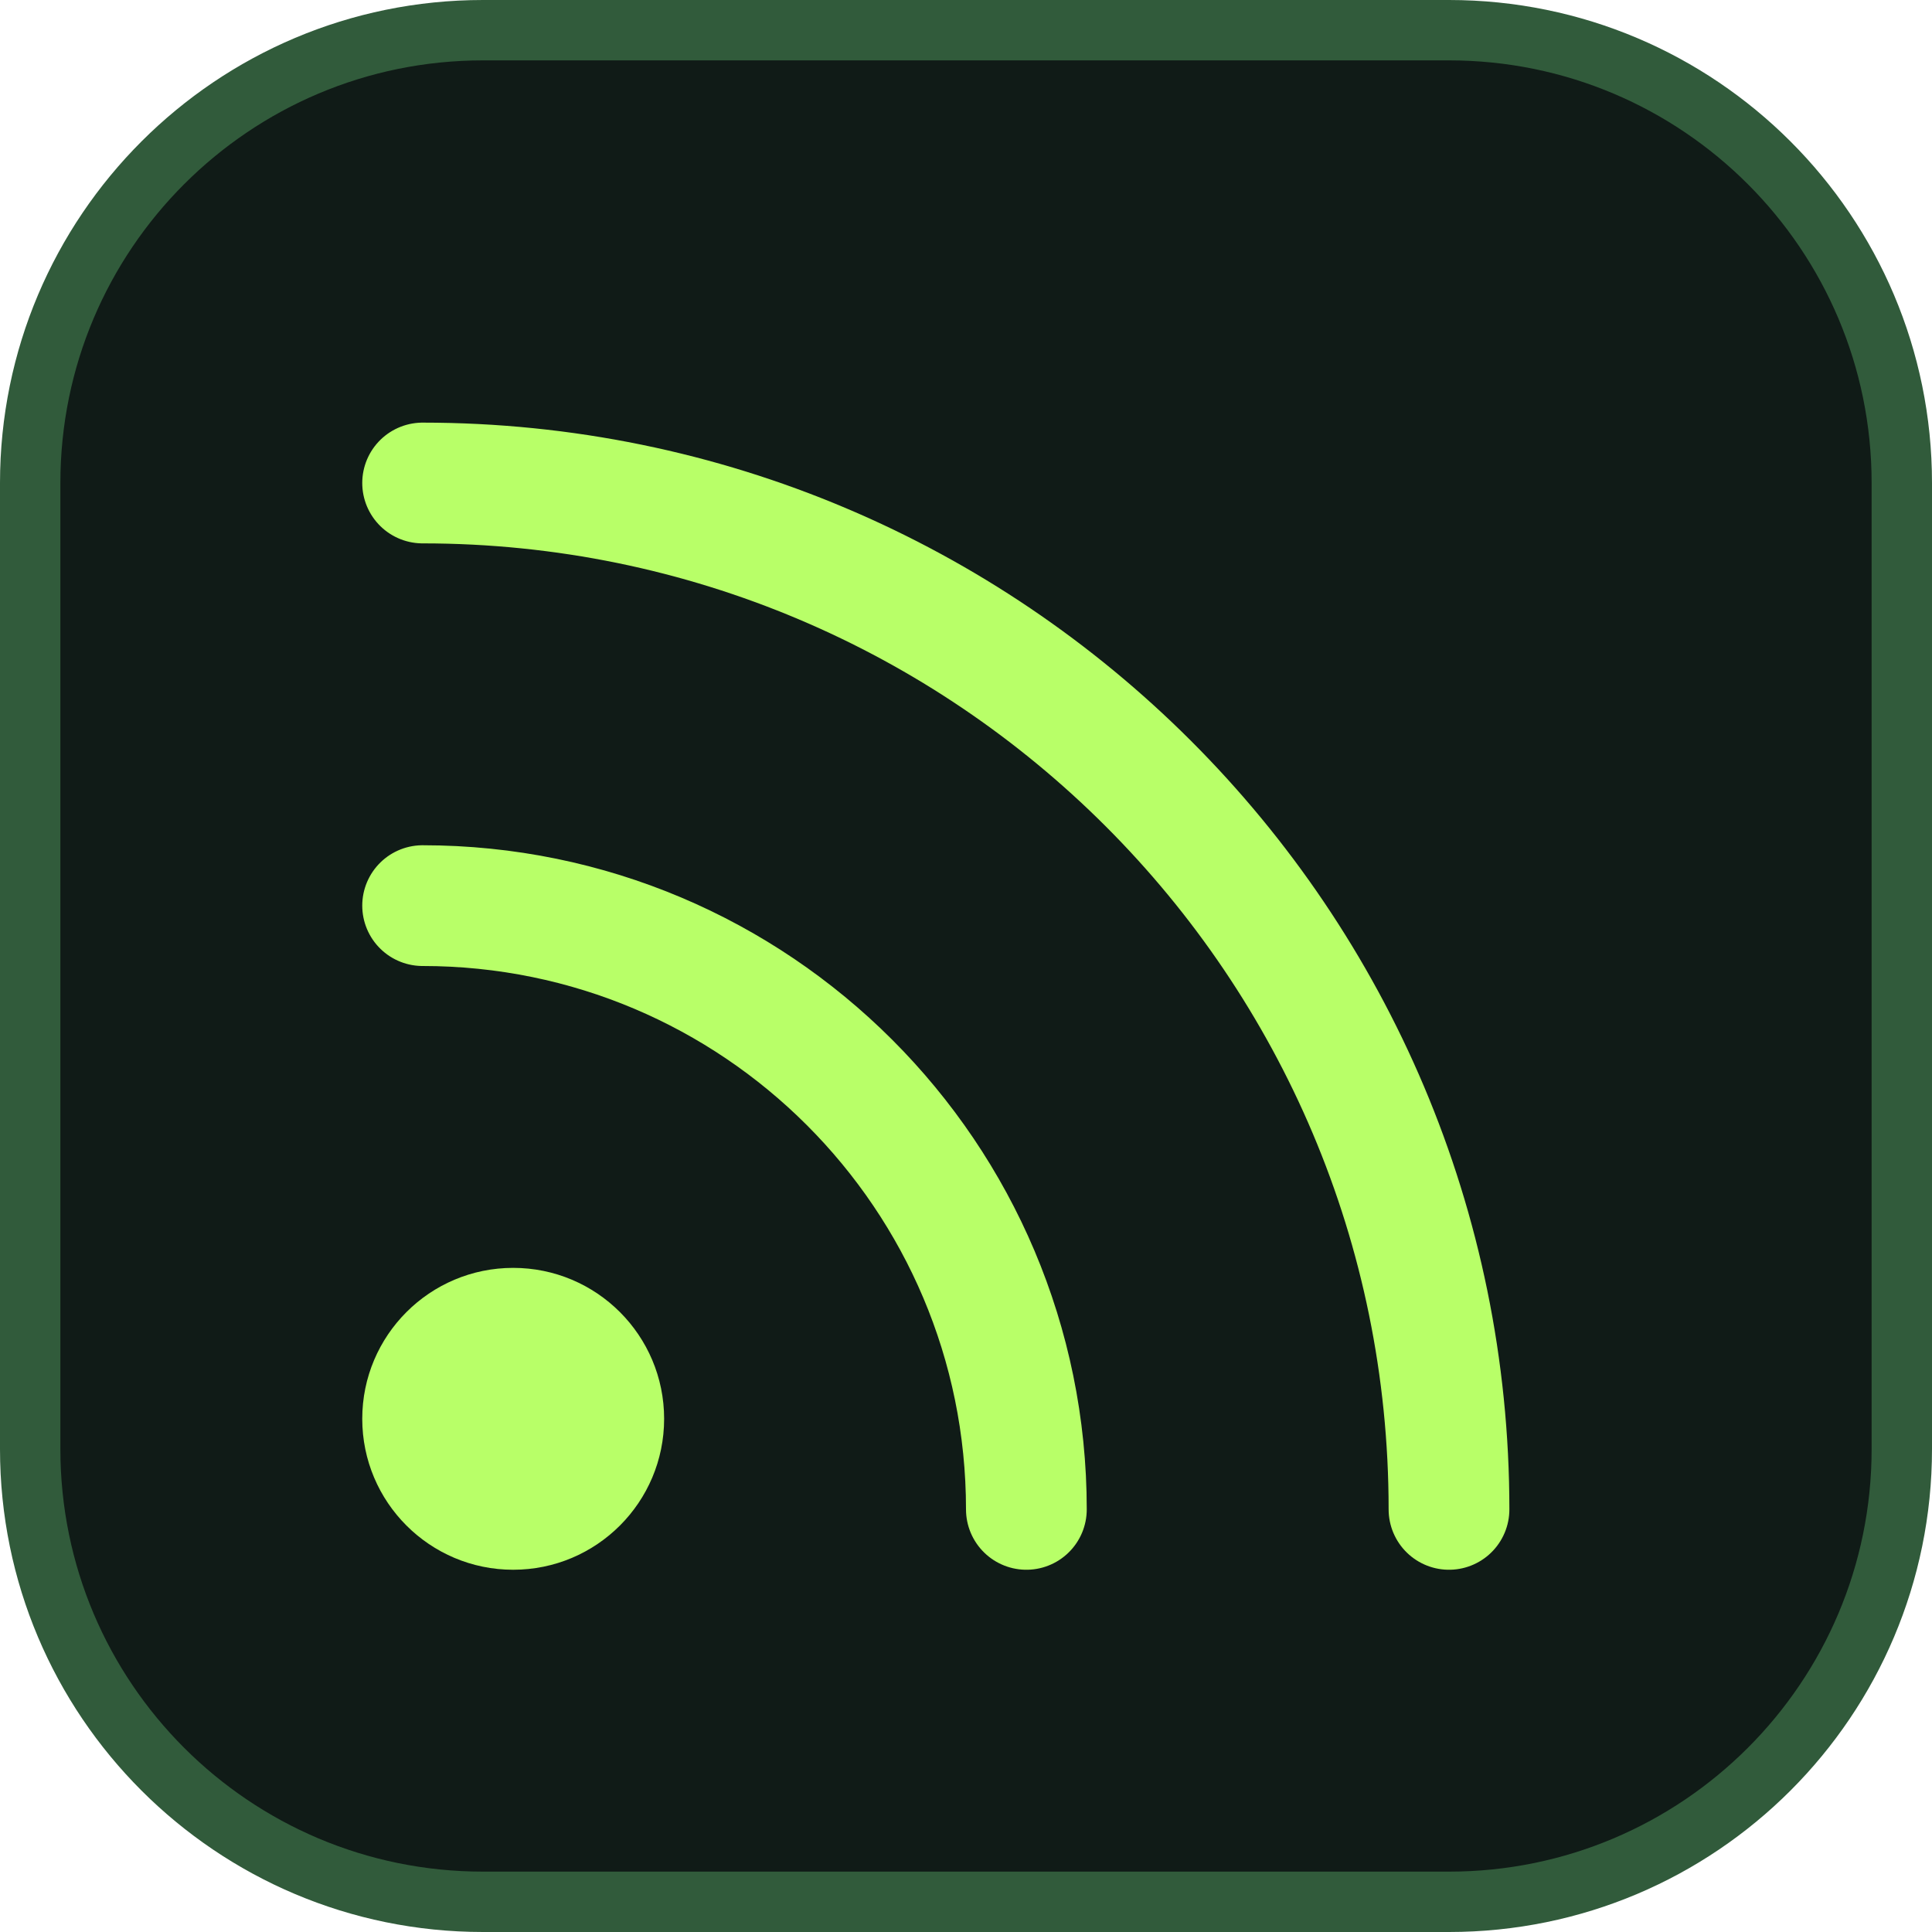
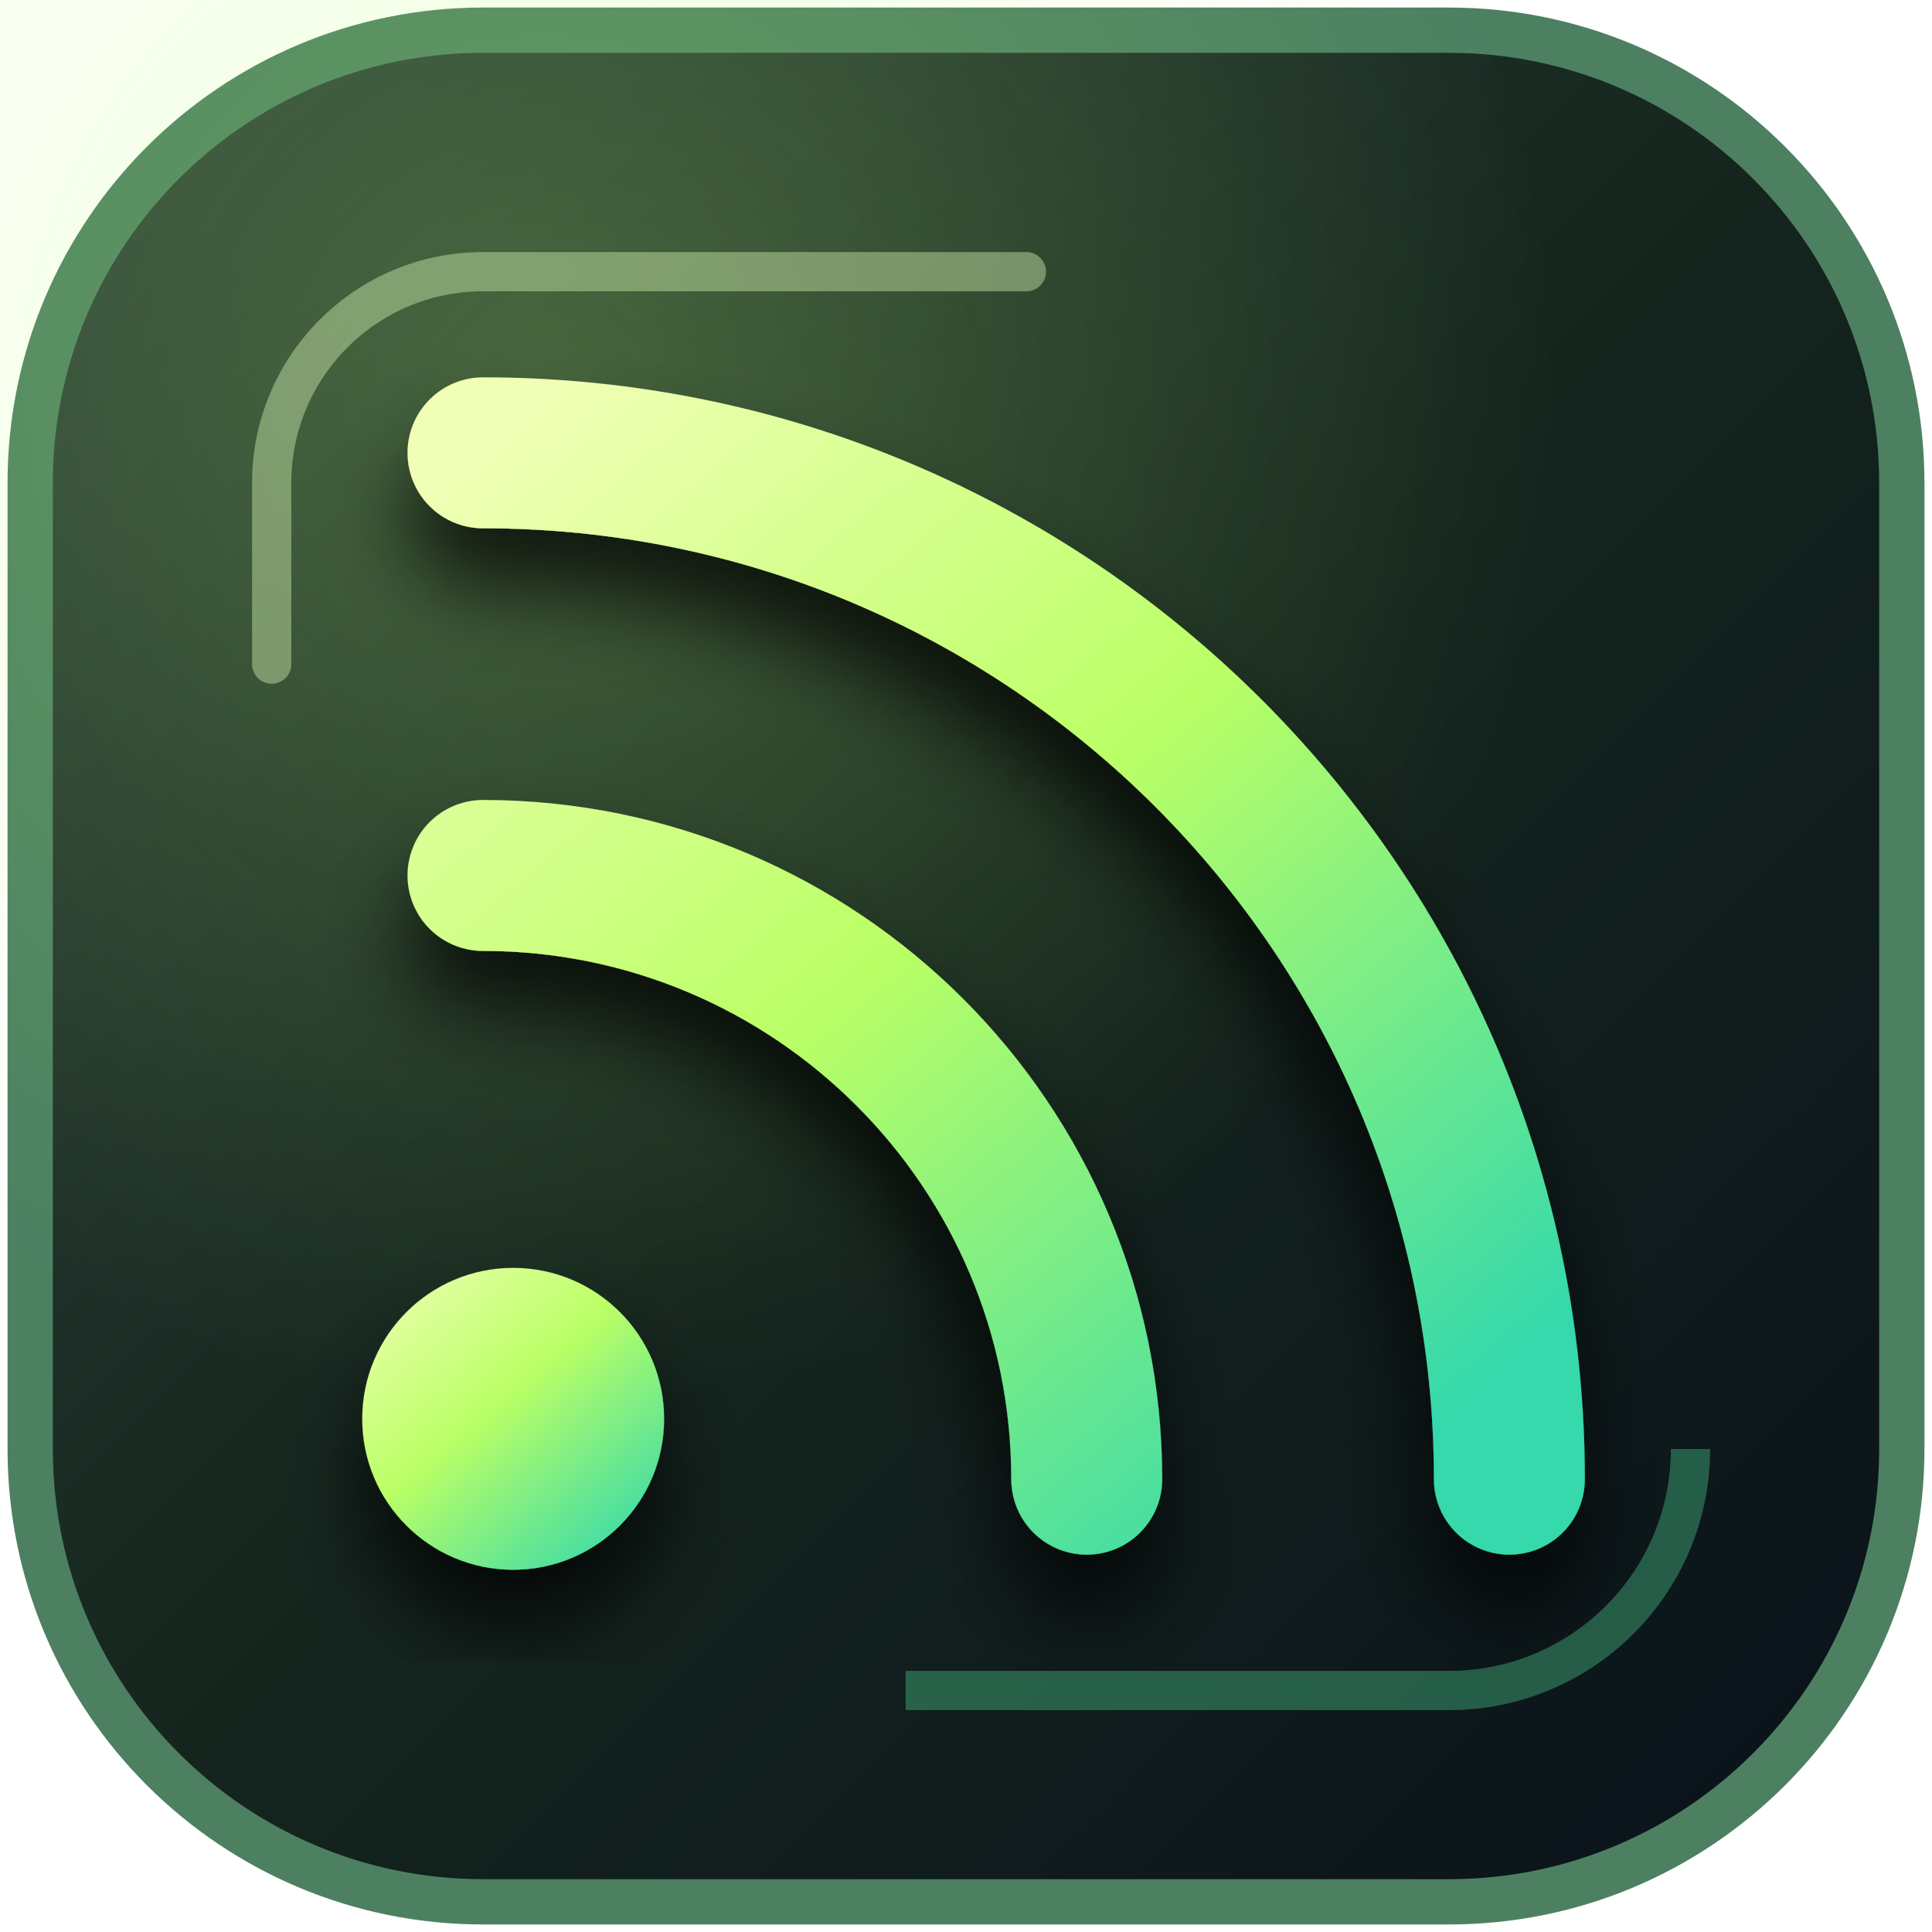
- <svg xmlns="http://www.w3.org/2000/svg" viewBox="0 0 64 64">
-   <rect x="1" y="1" width="62" height="62" rx="15" fill="#101b17" stroke="#315b3b" stroke-width="2" />
-   <g fill="none" stroke="#b8ff68" stroke-width="4" stroke-linecap="round">
-     <path d="M14 30a20 20 0 0 1 20 20M14 16a34 34 0 0 1 34 34" />
+ <svg xmlns="http://www.w3.org/2000/svg" viewBox="0 0 64 64" role="img">
+   <defs>
+     <linearGradient id="bg" x2="1" y2="1">
+       <stop stop-color="#30453e" />
+       <stop offset=".5" stop-color="#15251e" />
+       <stop offset="1" stop-color="#09111a" />
+     </linearGradient>
+     <linearGradient id="lime" x2=".85" y2="1">
+       <stop stop-color="#f0ffb5" />
+       <stop offset=".48" stop-color="#baff65" />
+       <stop offset="1" stop-color="#36d9ab" />
+     </linearGradient>
+     <radialGradient id="glow">
+       <stop stop-color="#b8ff68" stop-opacity=".24" />
+       <stop offset="1" stop-color="#b8ff68" stop-opacity="0" />
+     </radialGradient>
+     <filter id="shadow" x="-30%" y="-30%" width="160%" height="160%">
+       <feDropShadow dx="0" dy="2" stdDeviation="1.4" flood-color="#000" flood-opacity=".75" />
+     </filter>
+   </defs>
+   <rect x="1" y="1" width="62" height="62" rx="15" fill="url(#bg)" stroke="#4c8061" stroke-width="1.5" />
+   <circle cx="18" cy="13" r="34" fill="url(#glow)" />
+   <path d="M9 22v-6a7 7 0 0 1 7-7h18" fill="none" stroke="#e2ffbb" stroke-opacity=".4" stroke-width="1.3" stroke-linecap="round" />
+   <g fill="none" stroke="url(#lime)" stroke-width="5" stroke-linecap="round" stroke-linejoin="round" filter="url(#shadow)">
+     <path d="M16 29a20 20 0 0 1 20 20M16 15a34 34 0 0 1 34 34" />
  </g>
-   <circle cx="17" cy="47" r="5" fill="#b8ff68" />
+   <circle cx="17" cy="47" r="5" fill="url(#lime)" filter="url(#shadow)" />
+   <path d="M30 56h18a8 8 0 0 0 8-8" fill="none" stroke="#55de9c" stroke-opacity=".35" stroke-width="1.3" />
</svg>
